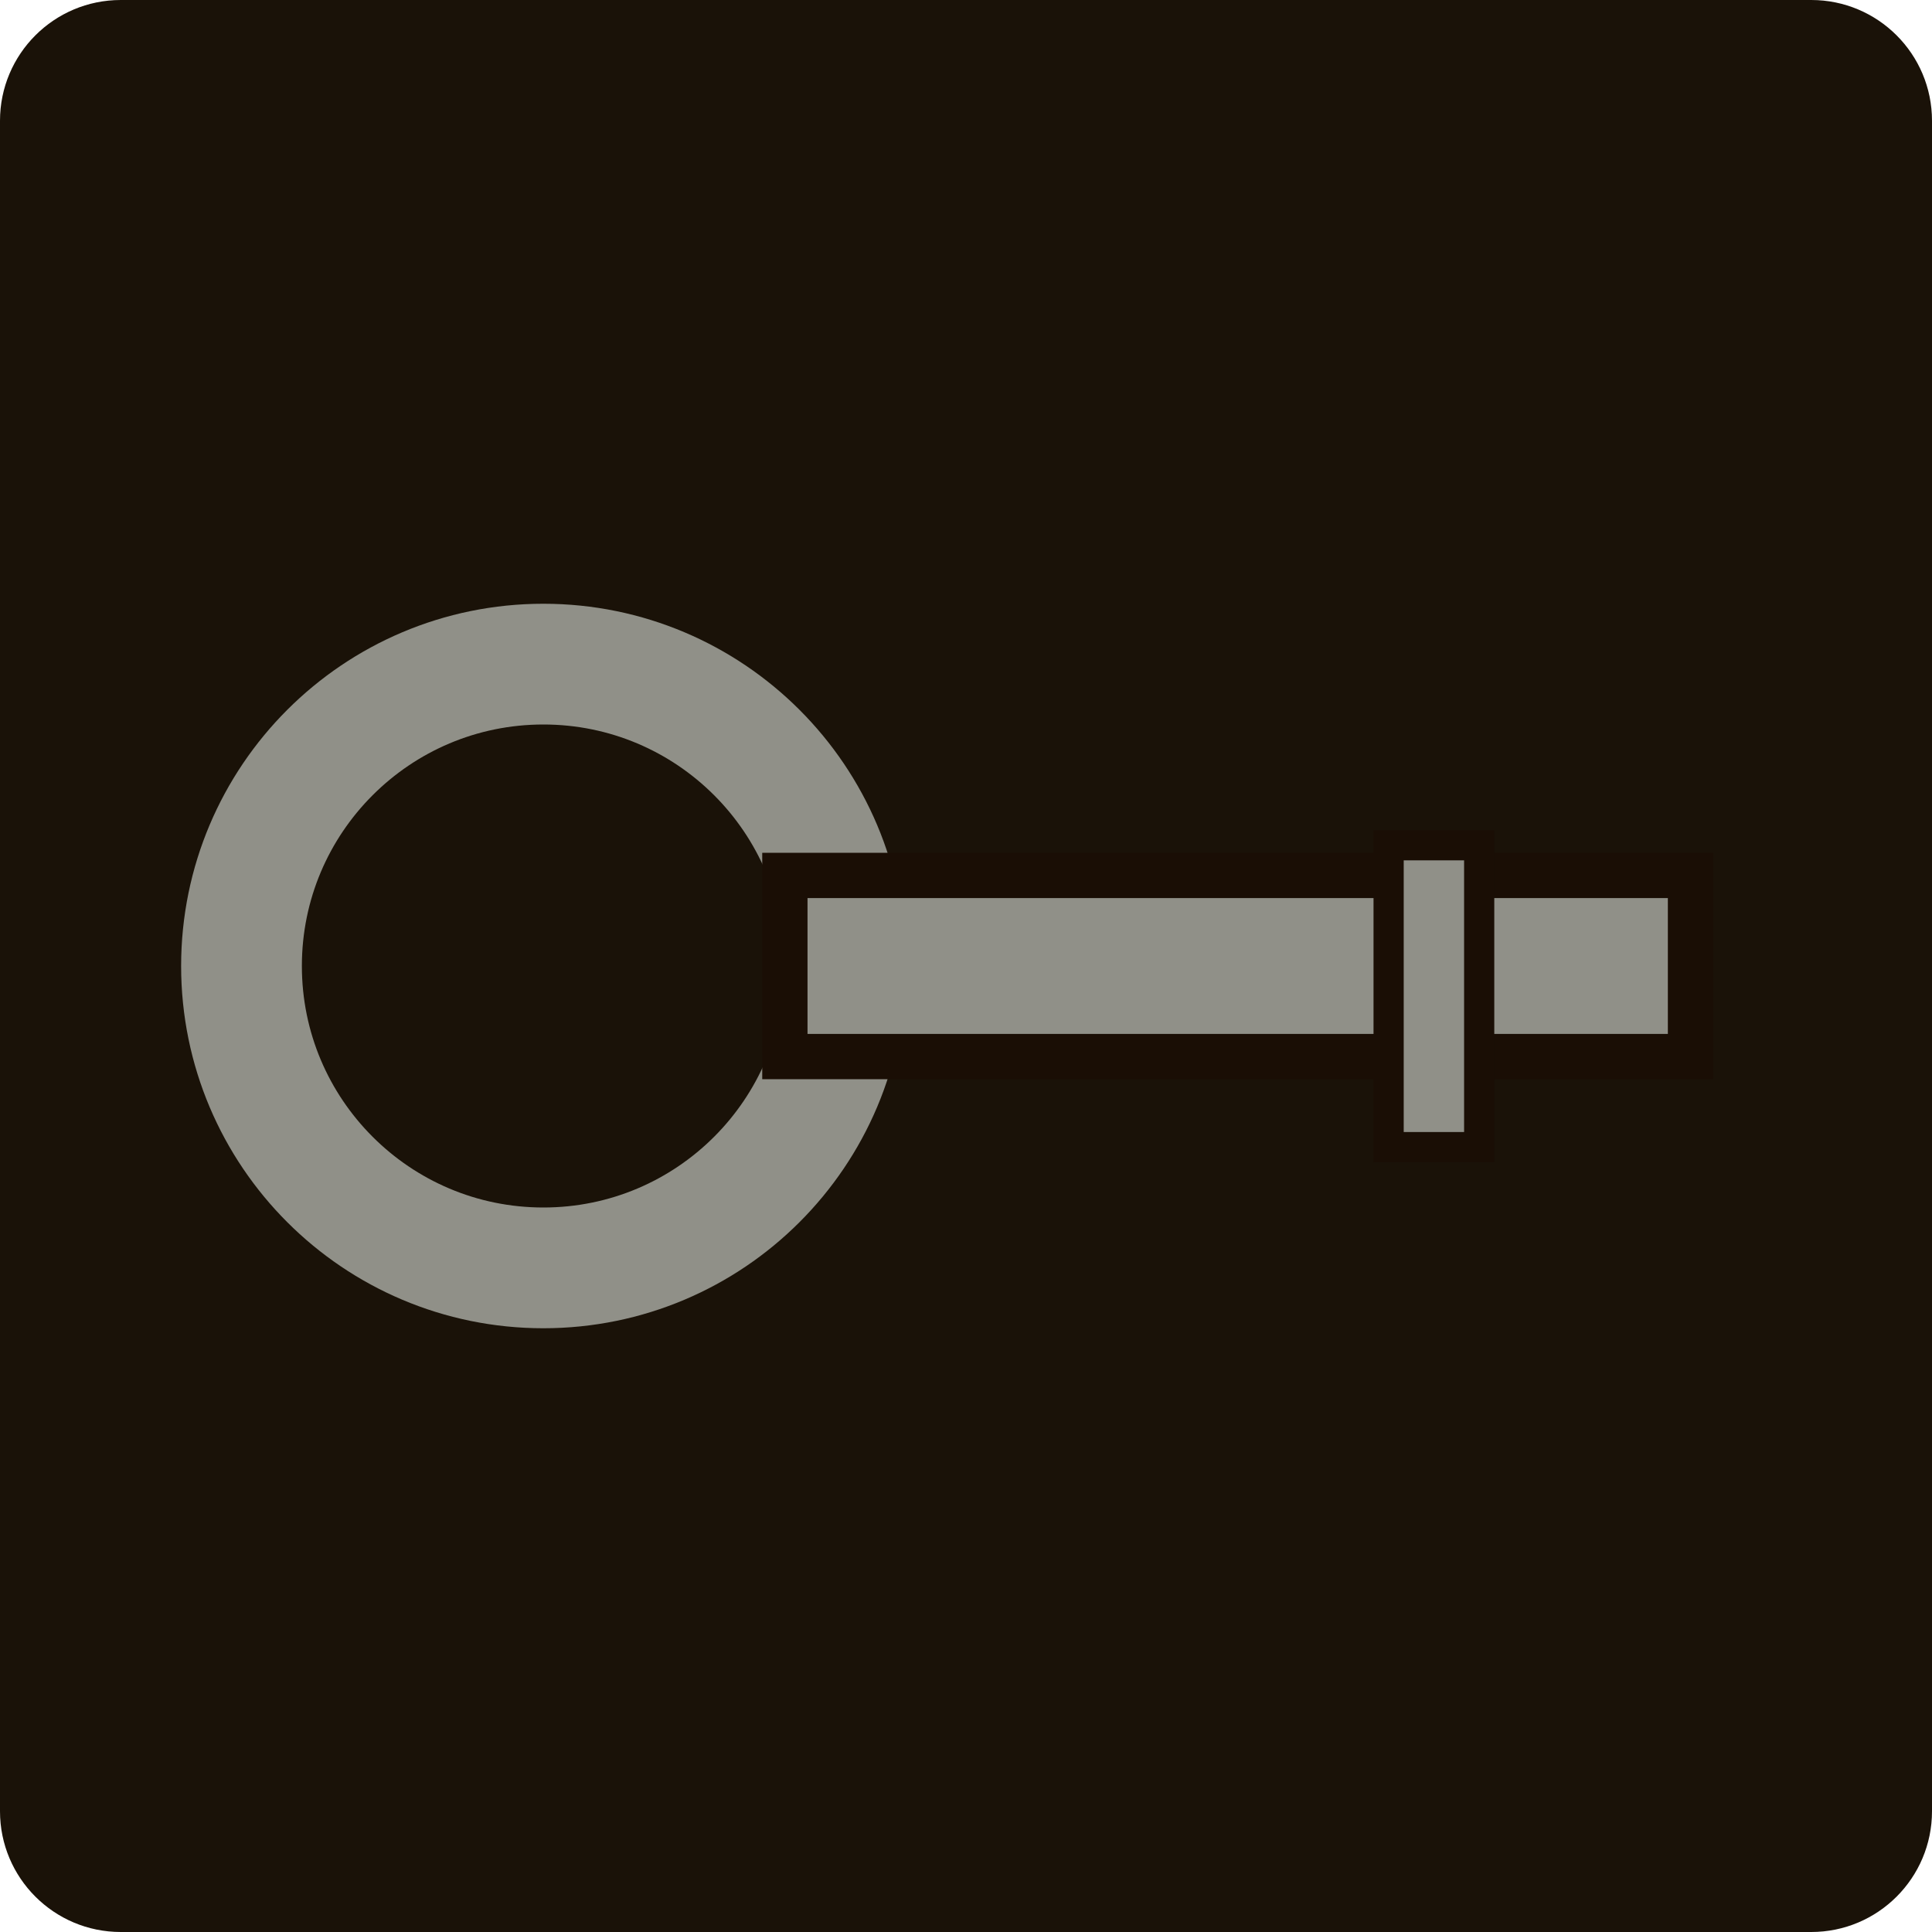
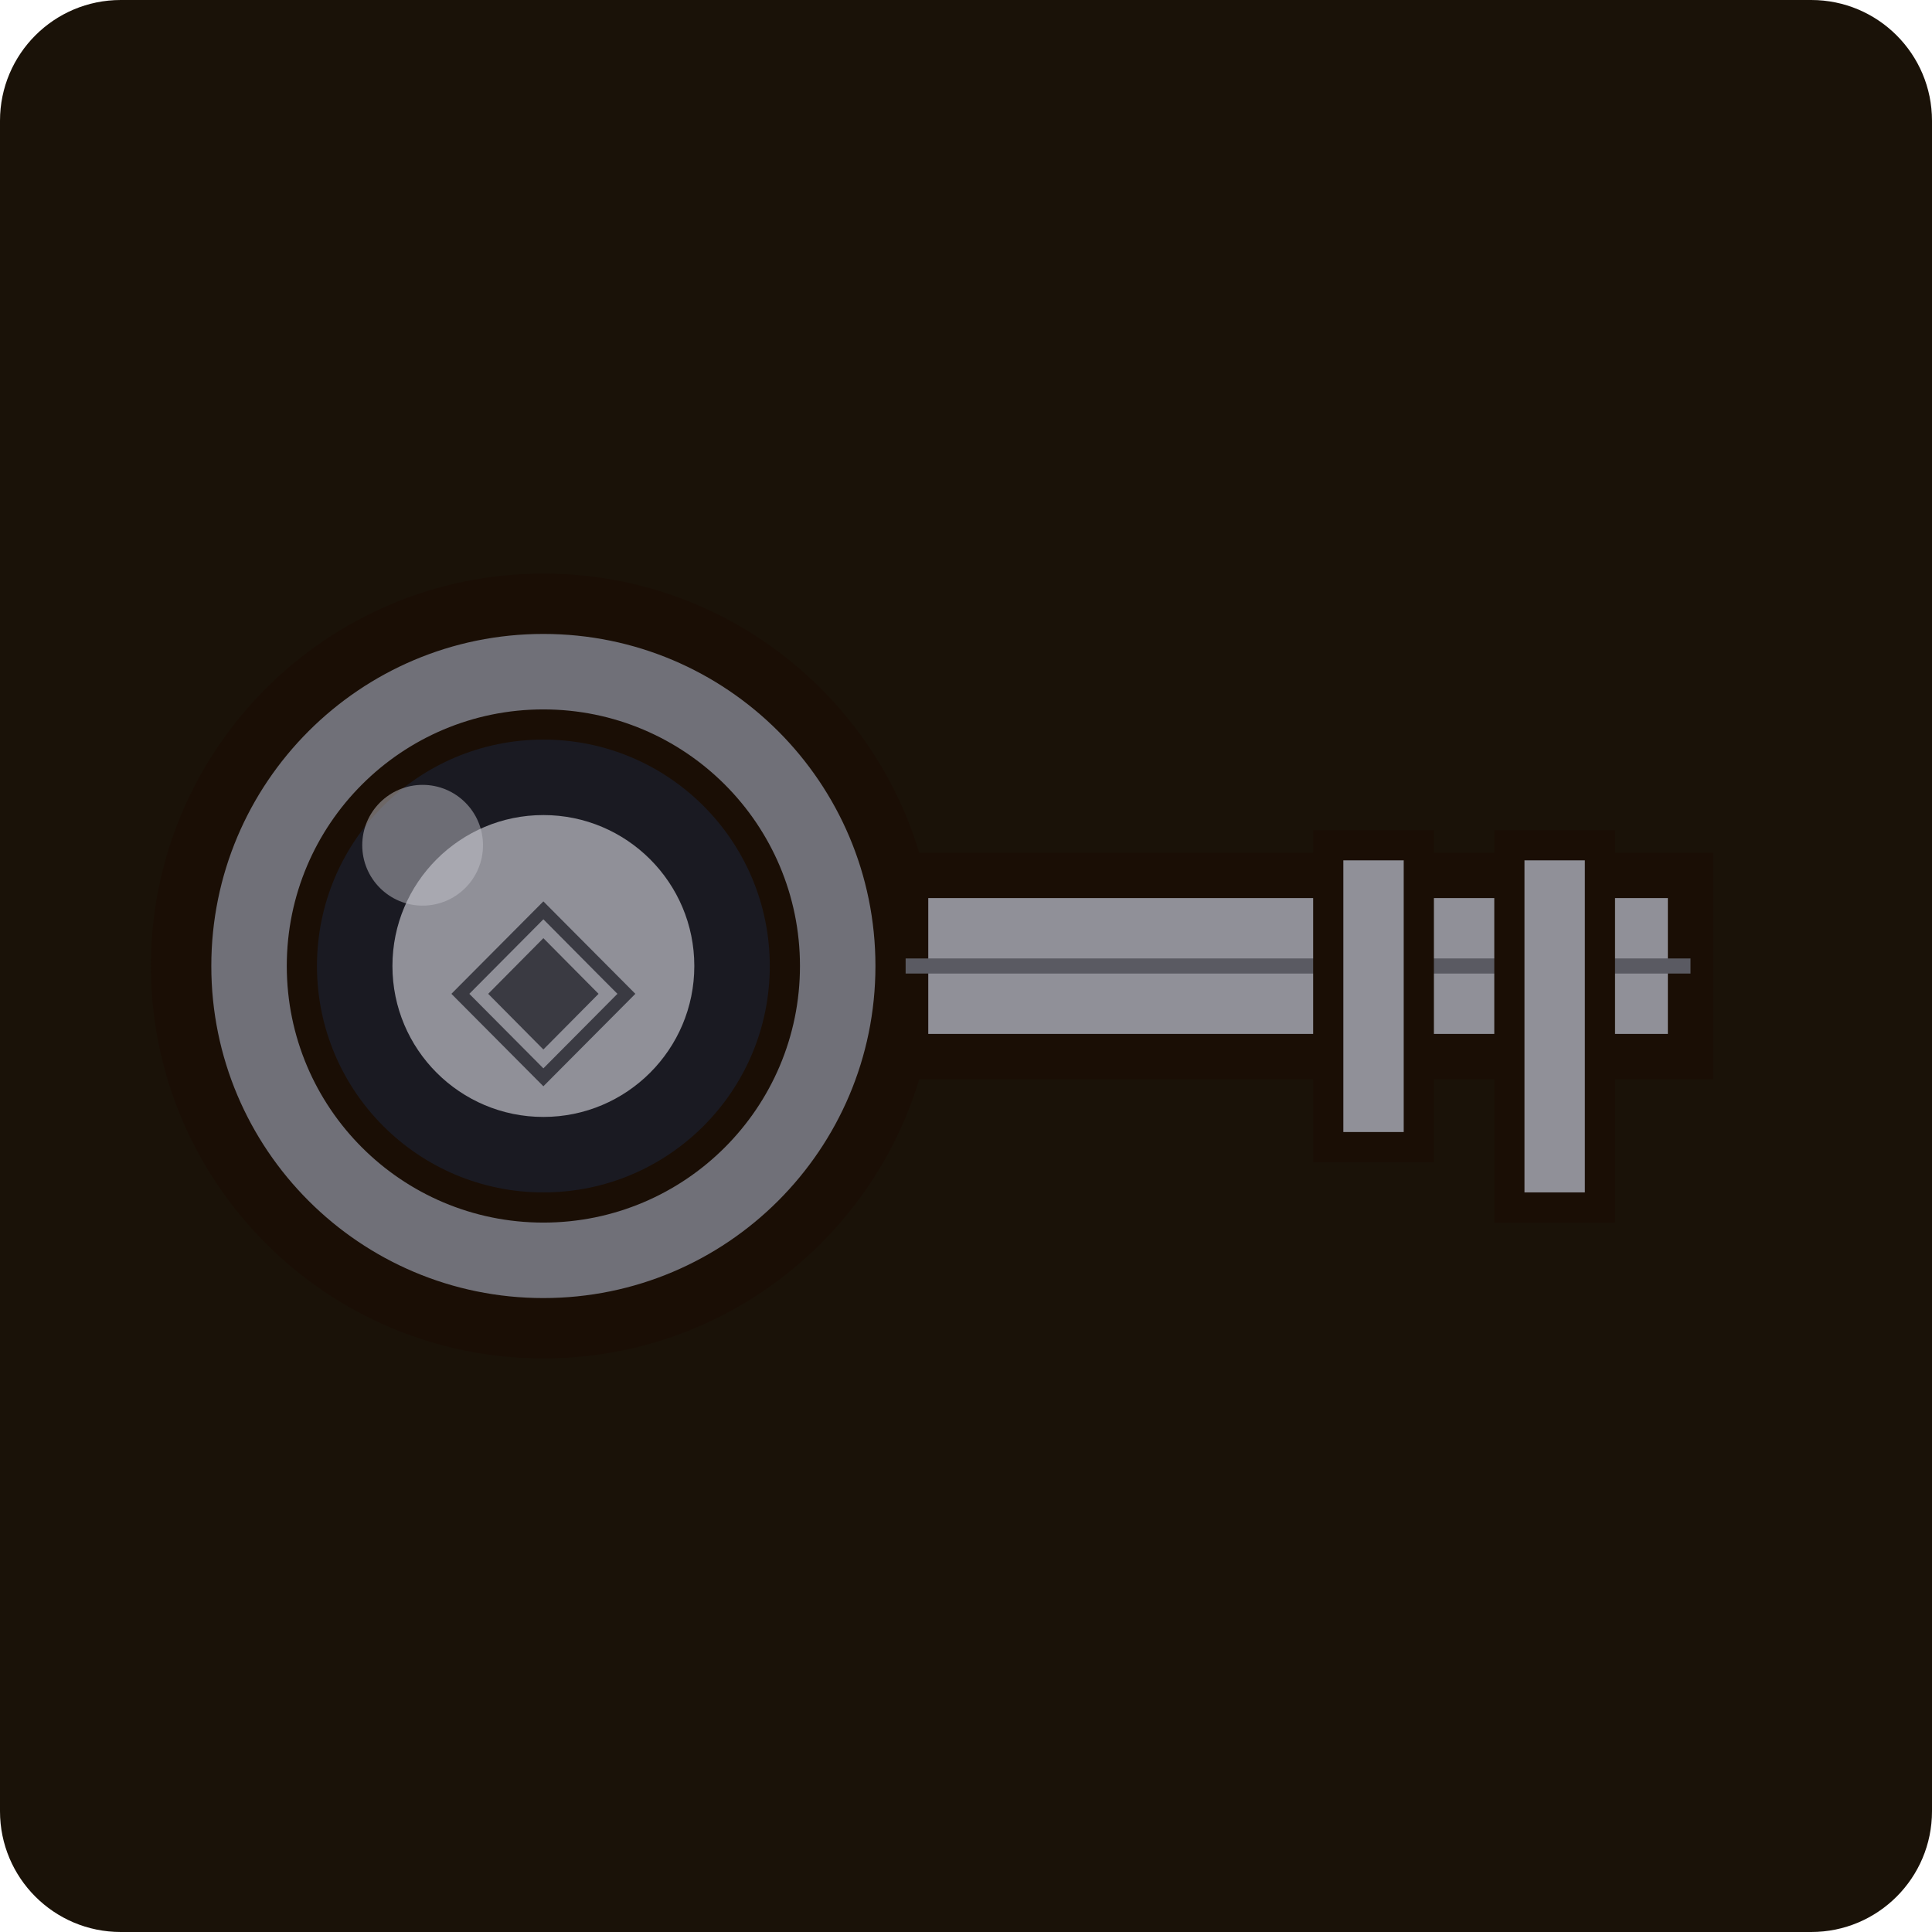
<svg xmlns="http://www.w3.org/2000/svg" viewBox="0 0 64 64" width="64" height="64">
  <rect width="64" height="64" fill="#1a1208" rx="4" />
-   <circle cx="18" cy="32" r="10" fill="none" stroke="#909088" stroke-width="4" />
-   <rect x="26" y="29" width="30" height="6" fill="#909088" stroke="#1a0e05" stroke-width="1.5" />
-   <rect x="46" y="28" width="3" height="10" fill="#909088" stroke="#1a0e05" stroke-width="1" />
+   <g>
+     <circle cx="18" cy="32" r="12" fill="#707078" stroke="#1a0e05" stroke-width="2" />
+     <circle cx="18" cy="32" r="8" fill="#1a1a22" stroke="#1a0e05" stroke-width="1" />
+     <circle cx="18" cy="32" r="5" fill="#909098" />
+     <text x="18" y="35" font-size="8" text-anchor="middle" fill="#3a3a42" font-family="serif">◈</text>
+     <rect x="30" y="29" width="26" height="6" fill="#909098" stroke="#1a0e05" stroke-width="1.5" />
+     <line x1="30" y1="32" x2="56" y2="32" stroke="#5a5a62" stroke-width=".5" />
+     <rect x="44" y="28" width="3" height="10" fill="#909098" stroke="#1a0e05" stroke-width="1" />
+     <rect x="50" y="28" width="3" height="12" fill="#909098" stroke="#1a0e05" stroke-width="1" />
+     <circle cx="14" cy="28" r="2" fill="#c0c0c8" opacity=".5" />
+   </g>
</svg>
